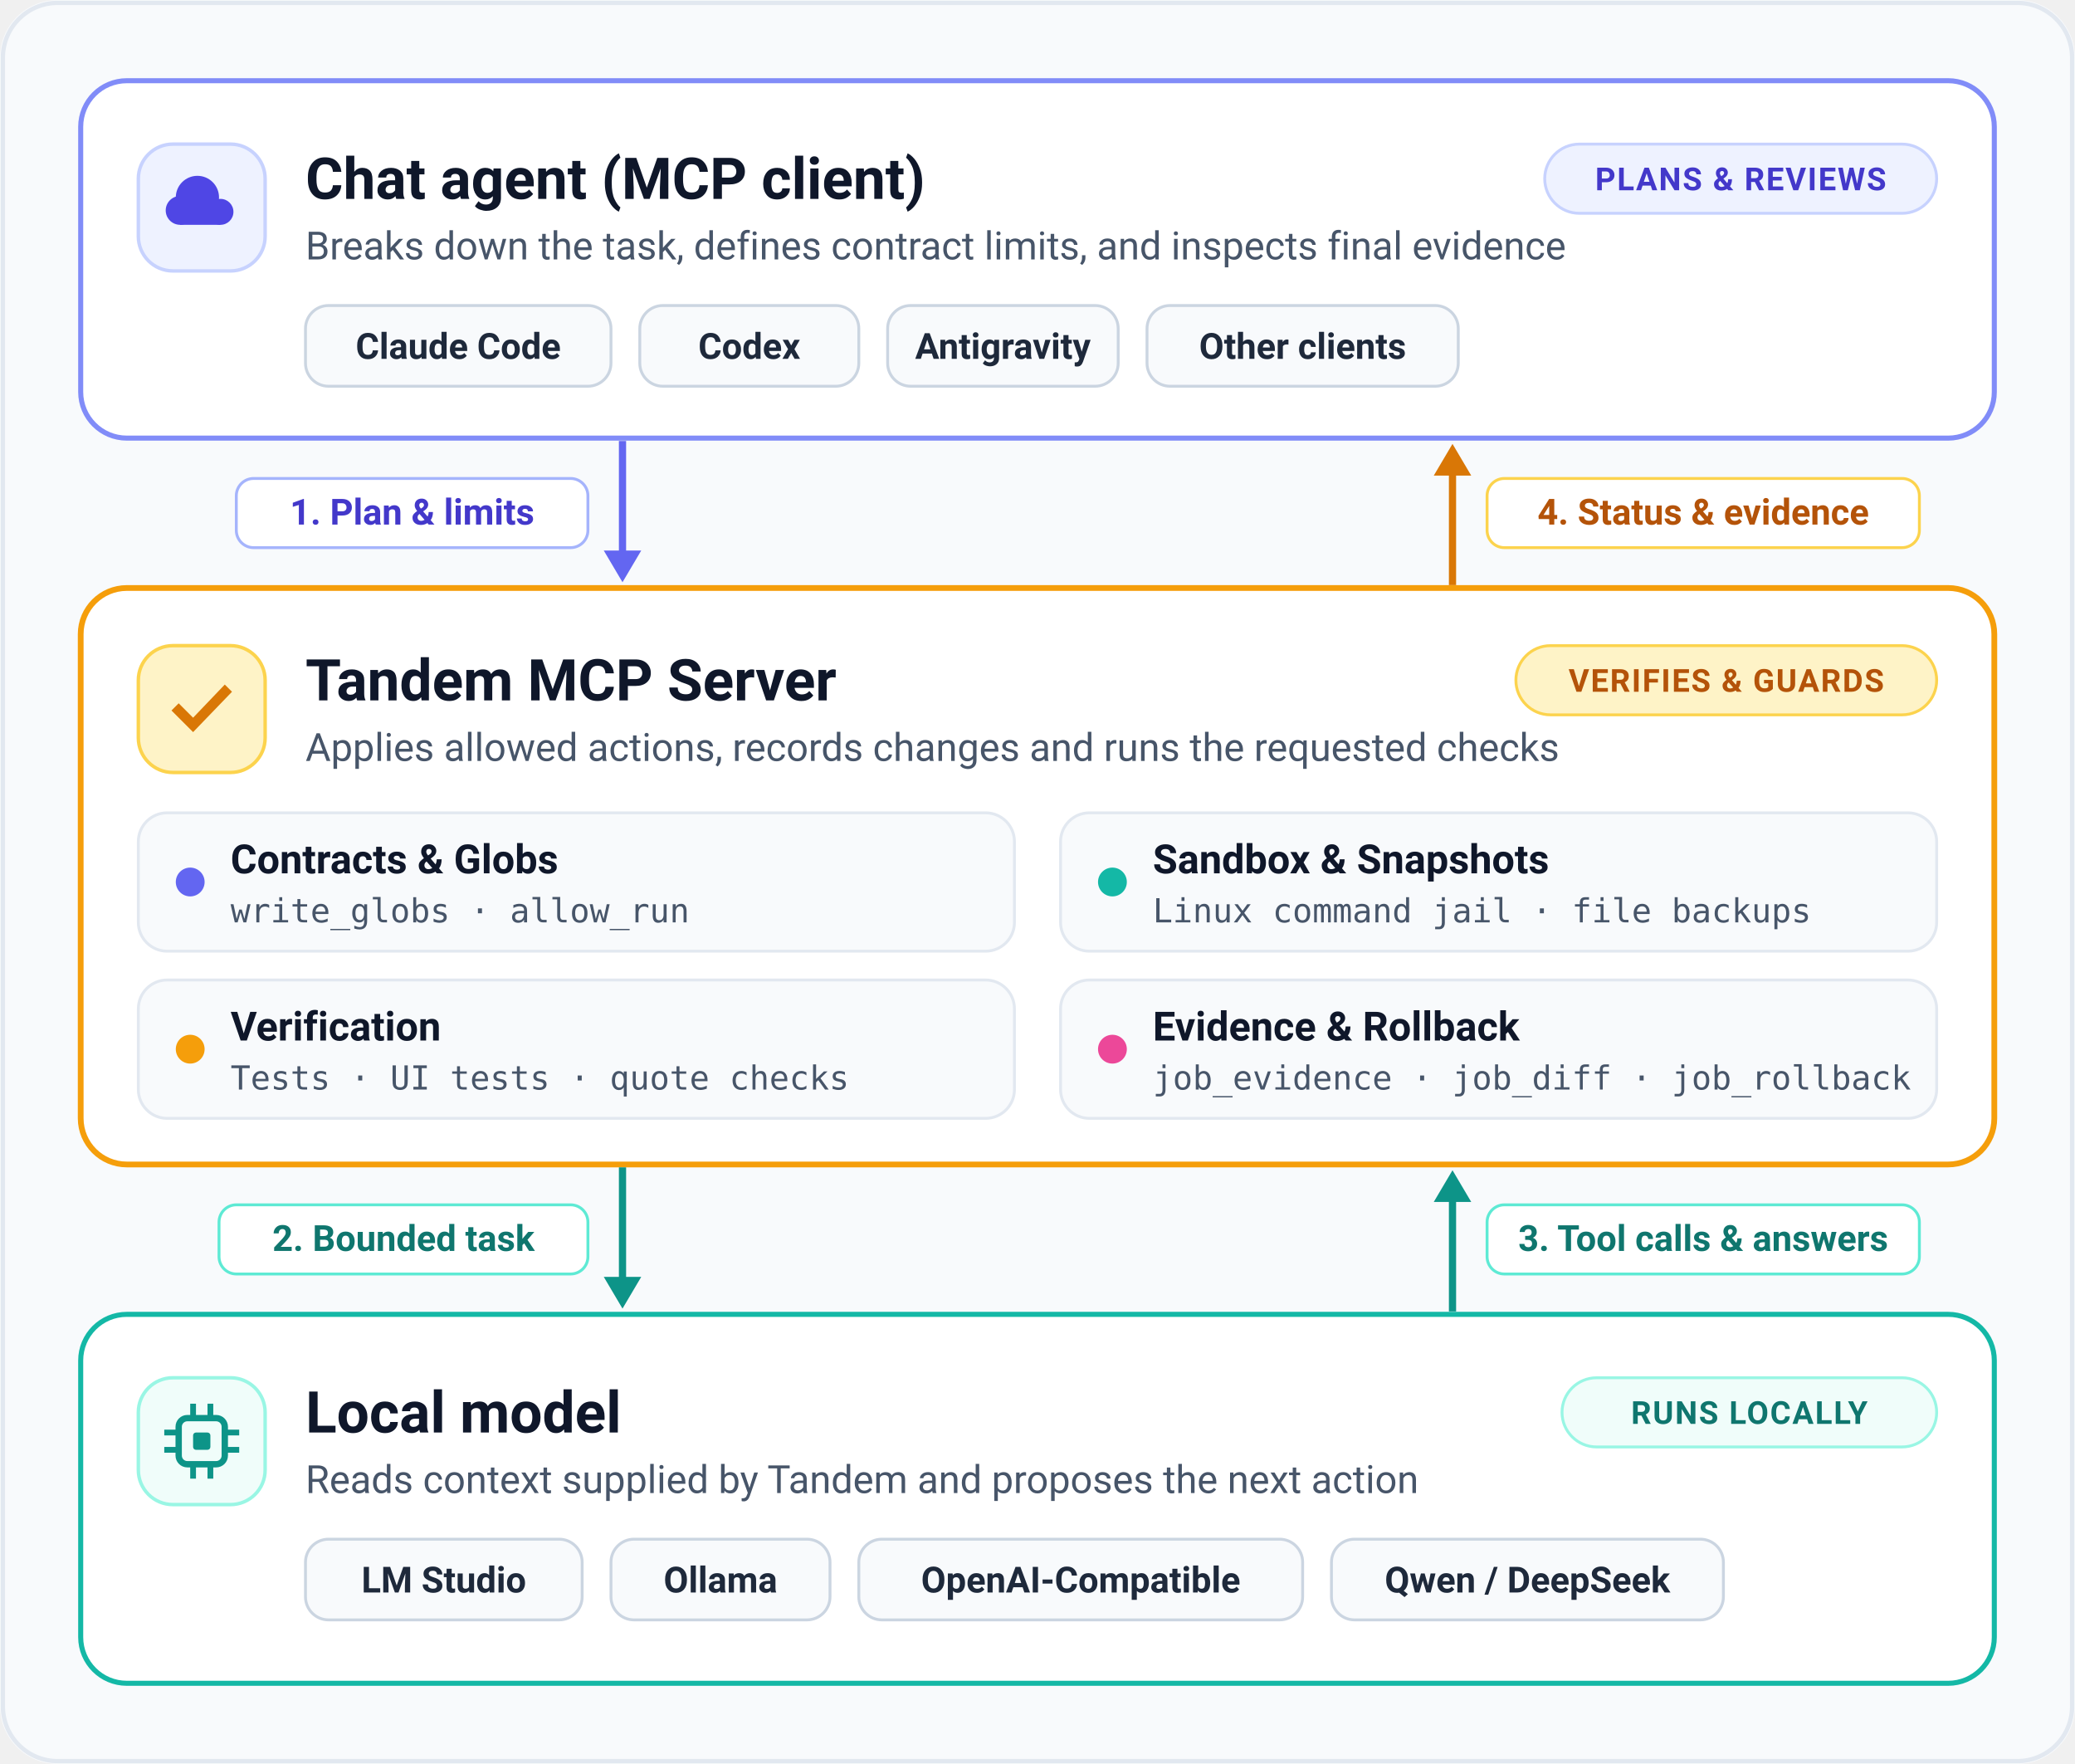
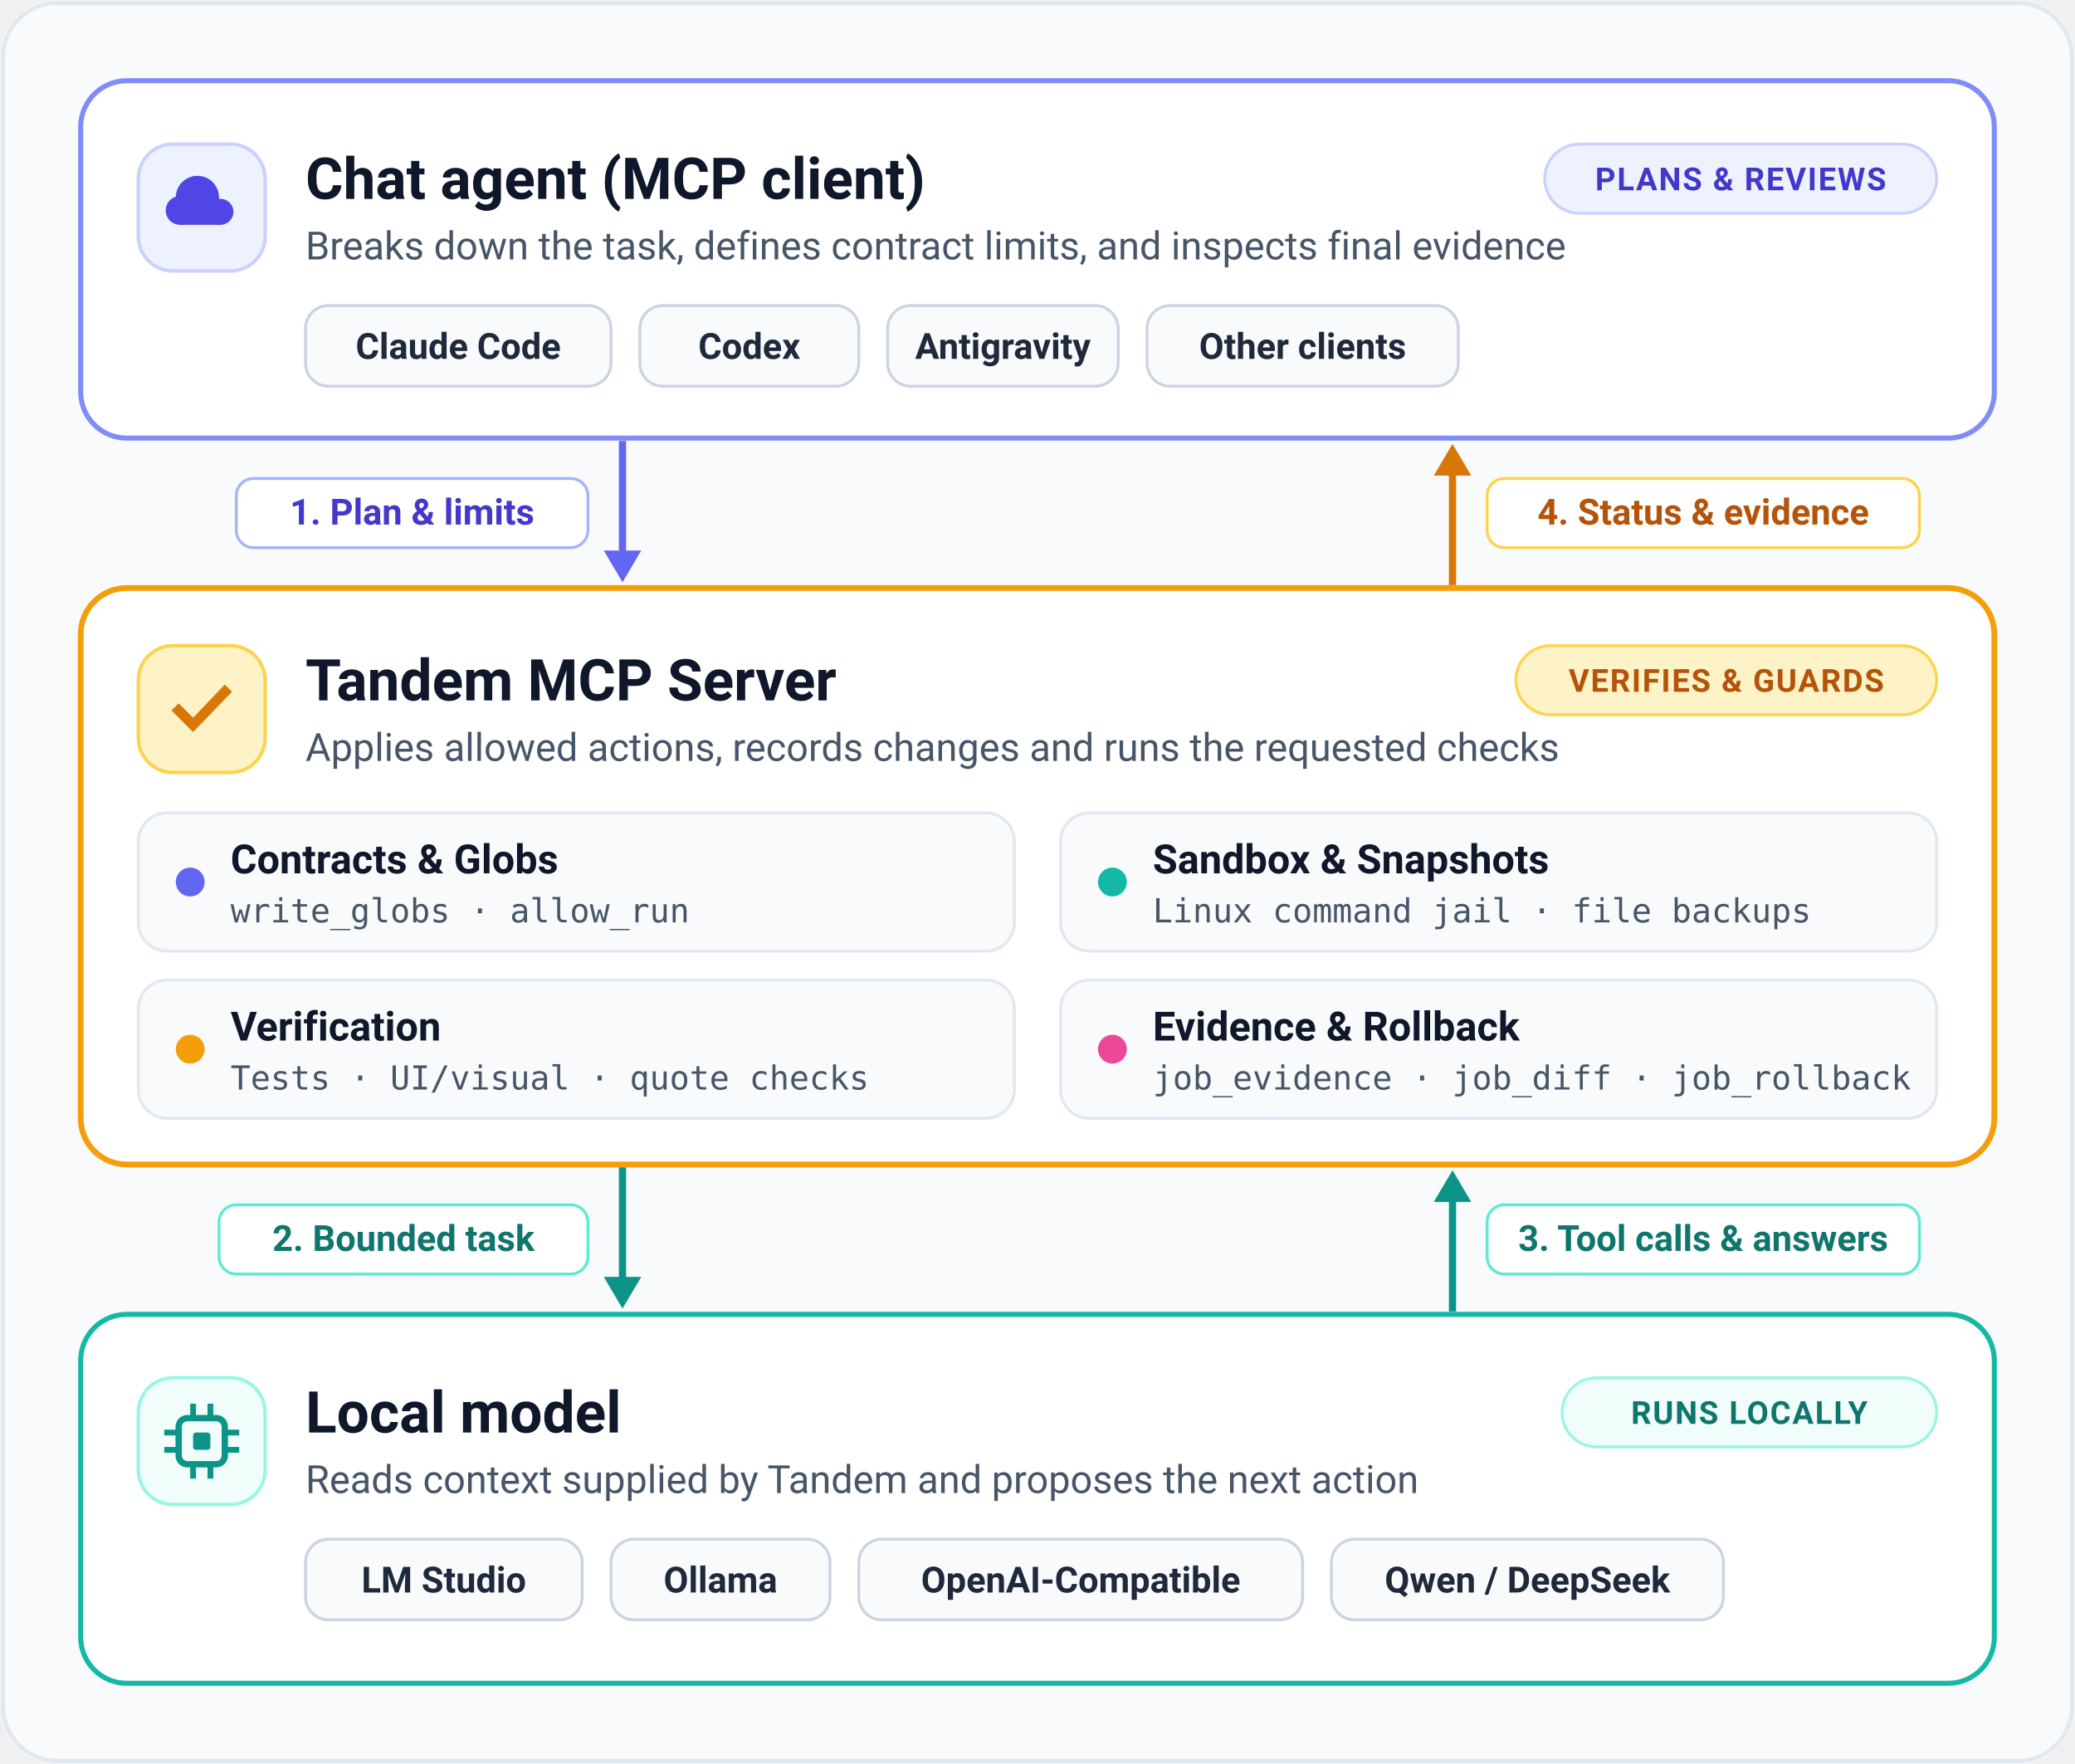
<svg xmlns="http://www.w3.org/2000/svg" viewBox="0 0 720 612" width="720" height="612" role="img" aria-labelledby="arch-title arch-desc">
  <rect x="0" y="0" width="720" height="612" rx="20" fill="#f8fafc" />
  <rect x="1" y="1" width="718" height="610" rx="19" fill="none" stroke="#e2e8f0" stroke-width="1.5" />
  <g transform="translate(28, 28)">
    <rect width="664" height="124" rx="16" fill="#ffffff" stroke="#818cf8" stroke-width="1.75" />
    <rect x="20" y="22" width="44" height="44" rx="12" fill="#eef2ff" stroke="#c7d2fe" stroke-width="1.2" />
    <circle cx="40.5" cy="40.5" r="7.5" fill="#4f46e5" />
    <circle cx="34.5" cy="45" r="5" fill="#4f46e5" />
    <circle cx="48.5" cy="45.5" r="4.5" fill="#4f46e5" />
    <rect x="34.5" y="43" width="14" height="7" fill="#4f46e5" />
    <text x="78" y="41" font-family="-apple-system, BlinkMacSystemFont, 'Segoe UI', Roboto, Helvetica, Arial, sans-serif" font-size="20" font-weight="700" fill="#0f172a">Chat agent (MCP client)</text>
    <rect x="508" y="22" width="136" height="24" rx="12" fill="#eef2ff" stroke="#c7d2fe" stroke-width="1" />
    <text x="576" y="38" text-anchor="middle" font-family="-apple-system, BlinkMacSystemFont, 'Segoe UI', Roboto, Helvetica, Arial, sans-serif" font-size="11" font-weight="700" letter-spacing="0.5" fill="#4338ca">PLANS &amp; REVIEWS</text>
    <text x="78" y="62" font-family="-apple-system, BlinkMacSystemFont, 'Segoe UI', Roboto, Helvetica, Arial, sans-serif" font-size="13.5" font-weight="400" fill="#475569">Breaks down the task, defines contract limits, and inspects final evidence</text>
    <g transform="translate(78, 78)">
      <rect x="0" y="0" width="106" height="28" rx="8" fill="#f8fafc" stroke="#cbd5e1" stroke-width="1" />
      <text x="53" y="18.5" text-anchor="middle" font-family="-apple-system, BlinkMacSystemFont, 'Segoe UI', Roboto, Helvetica, Arial, sans-serif" font-size="12.5" font-weight="600" fill="#1e293b">Claude Code</text>
      <rect x="116" y="0" width="76" height="28" rx="8" fill="#f8fafc" stroke="#cbd5e1" stroke-width="1" />
      <text x="154" y="18.5" text-anchor="middle" font-family="-apple-system, BlinkMacSystemFont, 'Segoe UI', Roboto, Helvetica, Arial, sans-serif" font-size="12.5" font-weight="600" fill="#1e293b">Codex</text>
      <rect x="202" y="0" width="80" height="28" rx="8" fill="#f8fafc" stroke="#cbd5e1" stroke-width="1" />
      <text x="242" y="18.5" text-anchor="middle" font-family="-apple-system, BlinkMacSystemFont, 'Segoe UI', Roboto, Helvetica, Arial, sans-serif" font-size="12.5" font-weight="600" fill="#1e293b">Antigravity</text>
      <rect x="292" y="0" width="108" height="28" rx="8" fill="#f8fafc" stroke="#cbd5e1" stroke-width="1" />
      <text x="346" y="18.5" text-anchor="middle" font-family="-apple-system, BlinkMacSystemFont, 'Segoe UI', Roboto, Helvetica, Arial, sans-serif" font-size="12.5" font-weight="600" fill="#1e293b">Other clients</text>
    </g>
  </g>
  <g>
    <rect x="214.75" y="153" width="2.5" height="40" fill="#6366f1" />
    <polygon points="216,202 209.5,191 222.5,191" fill="#6366f1" />
    <rect x="82" y="166" width="122" height="24" rx="6" fill="#ffffff" stroke="#a5b4fc" stroke-width="1" />
    <text x="143" y="182" text-anchor="middle" font-family="-apple-system, BlinkMacSystemFont, 'Segoe UI', Roboto, Helvetica, Arial, sans-serif" font-size="12.5" font-weight="600" fill="#4338ca">1. Plan &amp; limits</text>
    <rect x="502.75" y="163" width="2.5" height="40" fill="#d97706" />
    <polygon points="504,154 497.5,165 510.5,165" fill="#d97706" />
    <rect x="516" y="166" width="150" height="24" rx="6" fill="#ffffff" stroke="#fcd34d" stroke-width="1" />
    <text x="591" y="182" text-anchor="middle" font-family="-apple-system, BlinkMacSystemFont, 'Segoe UI', Roboto, Helvetica, Arial, sans-serif" font-size="12.5" font-weight="600" fill="#b45309">4. Status &amp; evidence</text>
  </g>
  <g transform="translate(28, 204)">
    <rect width="664" height="200" rx="16" fill="#ffffff" stroke="#f59e0b" stroke-width="2" />
    <rect x="20" y="20" width="44" height="44" rx="12" fill="#fef3c7" stroke="#fcd34d" stroke-width="1.2" />
    <polygon points="31.5,42.5 34,40 39,45 50,33.5 52.5,36 39,50" fill="#d97706" />
    <text x="78" y="39" font-family="-apple-system, BlinkMacSystemFont, 'Segoe UI', Roboto, Helvetica, Arial, sans-serif" font-size="20" font-weight="700" fill="#0f172a">Tandem MCP Server</text>
    <rect x="498" y="20" width="146" height="24" rx="12" fill="#fef3c7" stroke="#fcd34d" stroke-width="1" />
    <text x="571" y="36" text-anchor="middle" font-family="-apple-system, BlinkMacSystemFont, 'Segoe UI', Roboto, Helvetica, Arial, sans-serif" font-size="11" font-weight="700" letter-spacing="0.5" fill="#b45309">VERIFIES &amp; GUARDS</text>
    <text x="78" y="60" font-family="-apple-system, BlinkMacSystemFont, 'Segoe UI', Roboto, Helvetica, Arial, sans-serif" font-size="13.5" font-weight="400" fill="#475569">Applies allowed actions, records changes and runs the requested checks</text>
    <g transform="translate(20, 78)">
      <rect width="304" height="48" rx="10" fill="#f8fafc" stroke="#e2e8f0" stroke-width="1" />
      <circle cx="18" cy="24" r="5" fill="#6366f1" />
      <text x="32" y="21" font-family="-apple-system, BlinkMacSystemFont, 'Segoe UI', Roboto, Helvetica, Arial, sans-serif" font-size="14" font-weight="700" fill="#0f172a">Contracts &amp; Globs</text>
      <text x="32" y="38" font-family="ui-monospace, SFMono-Regular, Menlo, Monaco, Consolas, monospace" font-size="11.5" font-weight="400" fill="#475569">write_globs · allow_run</text>
    </g>
    <g transform="translate(340, 78)">
      <rect width="304" height="48" rx="10" fill="#f8fafc" stroke="#e2e8f0" stroke-width="1" />
      <circle cx="18" cy="24" r="5" fill="#14b8a6" />
      <text x="32" y="21" font-family="-apple-system, BlinkMacSystemFont, 'Segoe UI', Roboto, Helvetica, Arial, sans-serif" font-size="14" font-weight="700" fill="#0f172a">Sandbox &amp; Snapshots</text>
      <text x="32" y="38" font-family="ui-monospace, SFMono-Regular, Menlo, Monaco, Consolas, monospace" font-size="11.5" font-weight="400" fill="#475569">Linux command jail · file backups</text>
    </g>
    <g transform="translate(20, 136)">
      <rect width="304" height="48" rx="10" fill="#f8fafc" stroke="#e2e8f0" stroke-width="1" />
      <circle cx="18" cy="24" r="5" fill="#f59e0b" />
      <text x="32" y="21" font-family="-apple-system, BlinkMacSystemFont, 'Segoe UI', Roboto, Helvetica, Arial, sans-serif" font-size="14" font-weight="700" fill="#0f172a">Verification</text>
-       <text x="32" y="38" font-family="ui-monospace, SFMono-Regular, Menlo, Monaco, Consolas, monospace" font-size="11.5" font-weight="400" fill="#475569">Tests · UI tests · quote checks</text>
+       <text x="32" y="38" font-family="ui-monospace, SFMono-Regular, Menlo, Monaco, Consolas, monospace" font-size="11.5" font-weight="400" fill="#475569">Tests · UI/visual · quote checks</text>
    </g>
    <g transform="translate(340, 136)">
      <rect width="304" height="48" rx="10" fill="#f8fafc" stroke="#e2e8f0" stroke-width="1" />
      <circle cx="18" cy="24" r="5" fill="#ec4899" />
      <text x="32" y="21" font-family="-apple-system, BlinkMacSystemFont, 'Segoe UI', Roboto, Helvetica, Arial, sans-serif" font-size="14" font-weight="700" fill="#0f172a">Evidence &amp; Rollback</text>
      <text x="32" y="38" font-family="ui-monospace, SFMono-Regular, Menlo, Monaco, Consolas, monospace" font-size="11.5" font-weight="400" fill="#475569">job_evidence · job_diff · job_rollback</text>
    </g>
  </g>
  <g>
    <rect x="214.75" y="405" width="2.5" height="40" fill="#0d9488" />
    <polygon points="216,454 209.5,443 222.5,443" fill="#0d9488" />
    <rect x="76" y="418" width="128" height="24" rx="6" fill="#ffffff" stroke="#5eead4" stroke-width="1" />
    <text x="140" y="434" text-anchor="middle" font-family="-apple-system, BlinkMacSystemFont, 'Segoe UI', Roboto, Helvetica, Arial, sans-serif" font-size="12.5" font-weight="600" fill="#0f766e">2. Bounded task</text>
    <rect x="502.75" y="415" width="2.5" height="40" fill="#0d9488" />
    <polygon points="504,406 497.5,417 510.5,417" fill="#0d9488" />
    <rect x="516" y="418" width="150" height="24" rx="6" fill="#ffffff" stroke="#5eead4" stroke-width="1" />
    <text x="591" y="434" text-anchor="middle" font-family="-apple-system, BlinkMacSystemFont, 'Segoe UI', Roboto, Helvetica, Arial, sans-serif" font-size="12.5" font-weight="600" fill="#0f766e">3. Tool calls &amp; answers</text>
  </g>
  <g transform="translate(28, 456)">
    <rect width="664" height="128" rx="16" fill="#ffffff" stroke="#14b8a6" stroke-width="1.75" />
    <rect x="20" y="22" width="44" height="44" rx="12" fill="#f0fdfa" stroke="#99f6e4" stroke-width="1.2" />
    <rect x="34" y="36" width="16" height="16" rx="3" fill="none" stroke="#0d9488" stroke-width="2.2" />
    <rect x="39" y="41" width="6" height="6" rx="1" fill="#0d9488" />
    <rect x="38" y="31" width="2" height="5" fill="#0d9488" />
    <rect x="44" y="31" width="2" height="5" fill="#0d9488" />
    <rect x="38" y="52" width="2" height="5" fill="#0d9488" />
    <rect x="44" y="52" width="2" height="5" fill="#0d9488" />
    <rect x="29" y="40" width="5" height="2" fill="#0d9488" />
    <rect x="29" y="46" width="5" height="2" fill="#0d9488" />
    <rect x="50" y="40" width="5" height="2" fill="#0d9488" />
    <rect x="50" y="46" width="5" height="2" fill="#0d9488" />
    <text x="78" y="41" font-family="-apple-system, BlinkMacSystemFont, 'Segoe UI', Roboto, Helvetica, Arial, sans-serif" font-size="20" font-weight="700" fill="#0f172a">Local model</text>
    <rect x="514" y="22" width="130" height="24" rx="12" fill="#f0fdfa" stroke="#99f6e4" stroke-width="1" />
    <text x="579" y="38" text-anchor="middle" font-family="-apple-system, BlinkMacSystemFont, 'Segoe UI', Roboto, Helvetica, Arial, sans-serif" font-size="11" font-weight="700" letter-spacing="0.5" fill="#0f766e">RUNS LOCALLY</text>
    <text x="78" y="62" font-family="-apple-system, BlinkMacSystemFont, 'Segoe UI', Roboto, Helvetica, Arial, sans-serif" font-size="13.5" font-weight="400" fill="#475569">Reads context supplied by Tandem and proposes the next action</text>
    <g transform="translate(78, 78)">
      <rect x="0" y="0" width="96" height="28" rx="8" fill="#f8fafc" stroke="#cbd5e1" stroke-width="1" />
      <text x="48" y="18.5" text-anchor="middle" font-family="-apple-system, BlinkMacSystemFont, 'Segoe UI', Roboto, Helvetica, Arial, sans-serif" font-size="12.5" font-weight="600" fill="#1e293b">LM Studio</text>
      <rect x="106" y="0" width="76" height="28" rx="8" fill="#f8fafc" stroke="#cbd5e1" stroke-width="1" />
      <text x="144" y="18.5" text-anchor="middle" font-family="-apple-system, BlinkMacSystemFont, 'Segoe UI', Roboto, Helvetica, Arial, sans-serif" font-size="12.5" font-weight="600" fill="#1e293b">Ollama</text>
      <rect x="192" y="0" width="154" height="28" rx="8" fill="#f8fafc" stroke="#cbd5e1" stroke-width="1" />
      <text x="269" y="18.5" text-anchor="middle" font-family="-apple-system, BlinkMacSystemFont, 'Segoe UI', Roboto, Helvetica, Arial, sans-serif" font-size="12.5" font-weight="600" fill="#1e293b">OpenAI-Compatible</text>
      <rect x="356" y="0" width="136" height="28" rx="8" fill="#f8fafc" stroke="#cbd5e1" stroke-width="1" />
      <text x="424" y="18.5" text-anchor="middle" font-family="-apple-system, BlinkMacSystemFont, 'Segoe UI', Roboto, Helvetica, Arial, sans-serif" font-size="12.5" font-weight="600" fill="#1e293b">Qwen / DeepSeek</text>
    </g>
  </g>
</svg>
